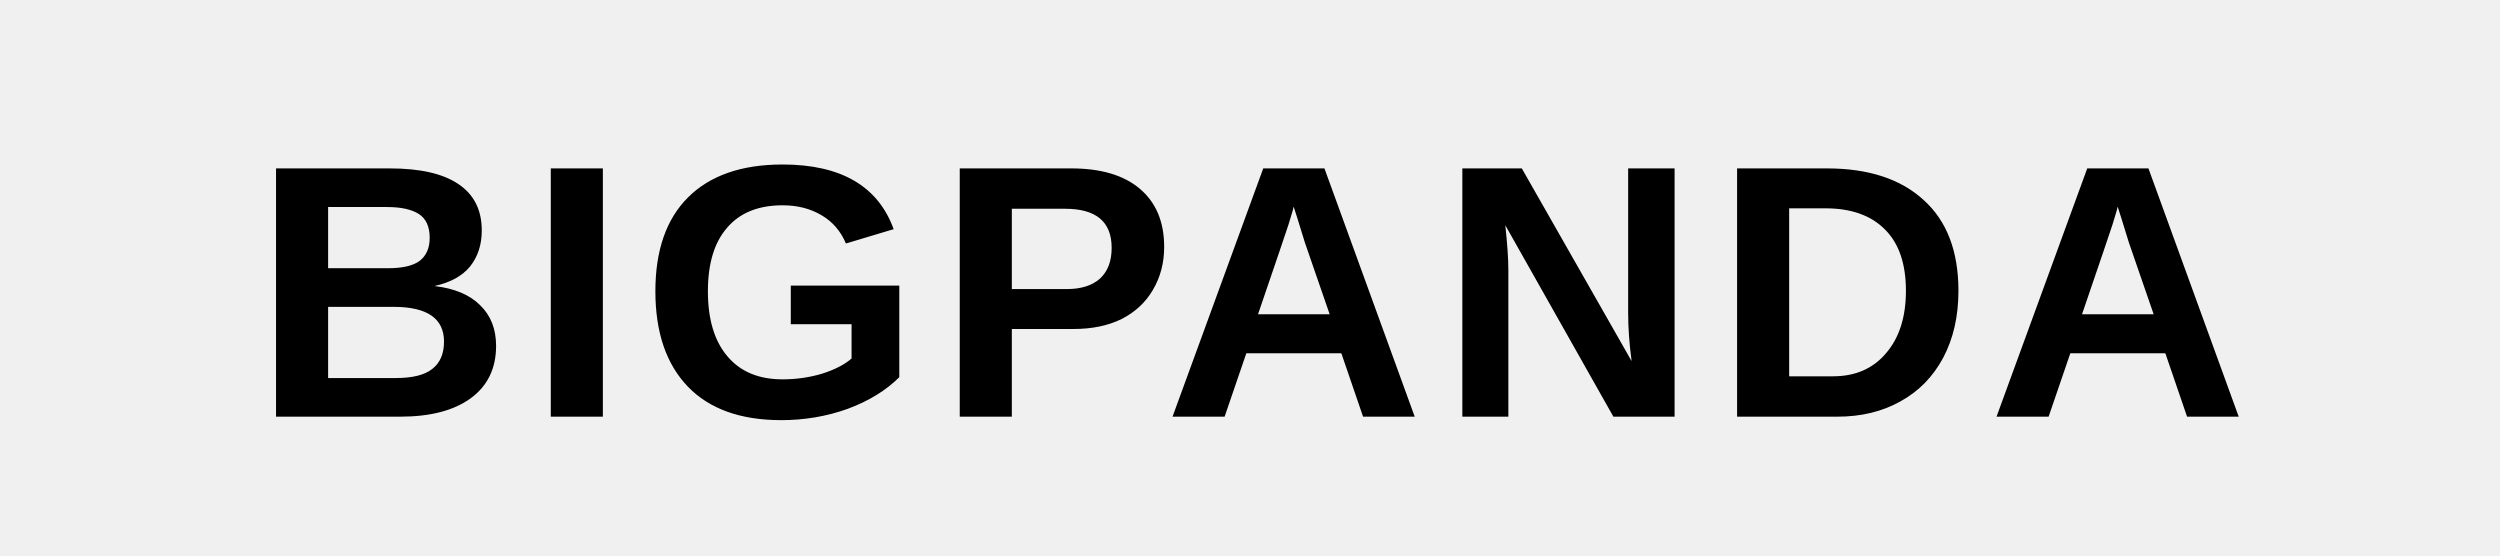
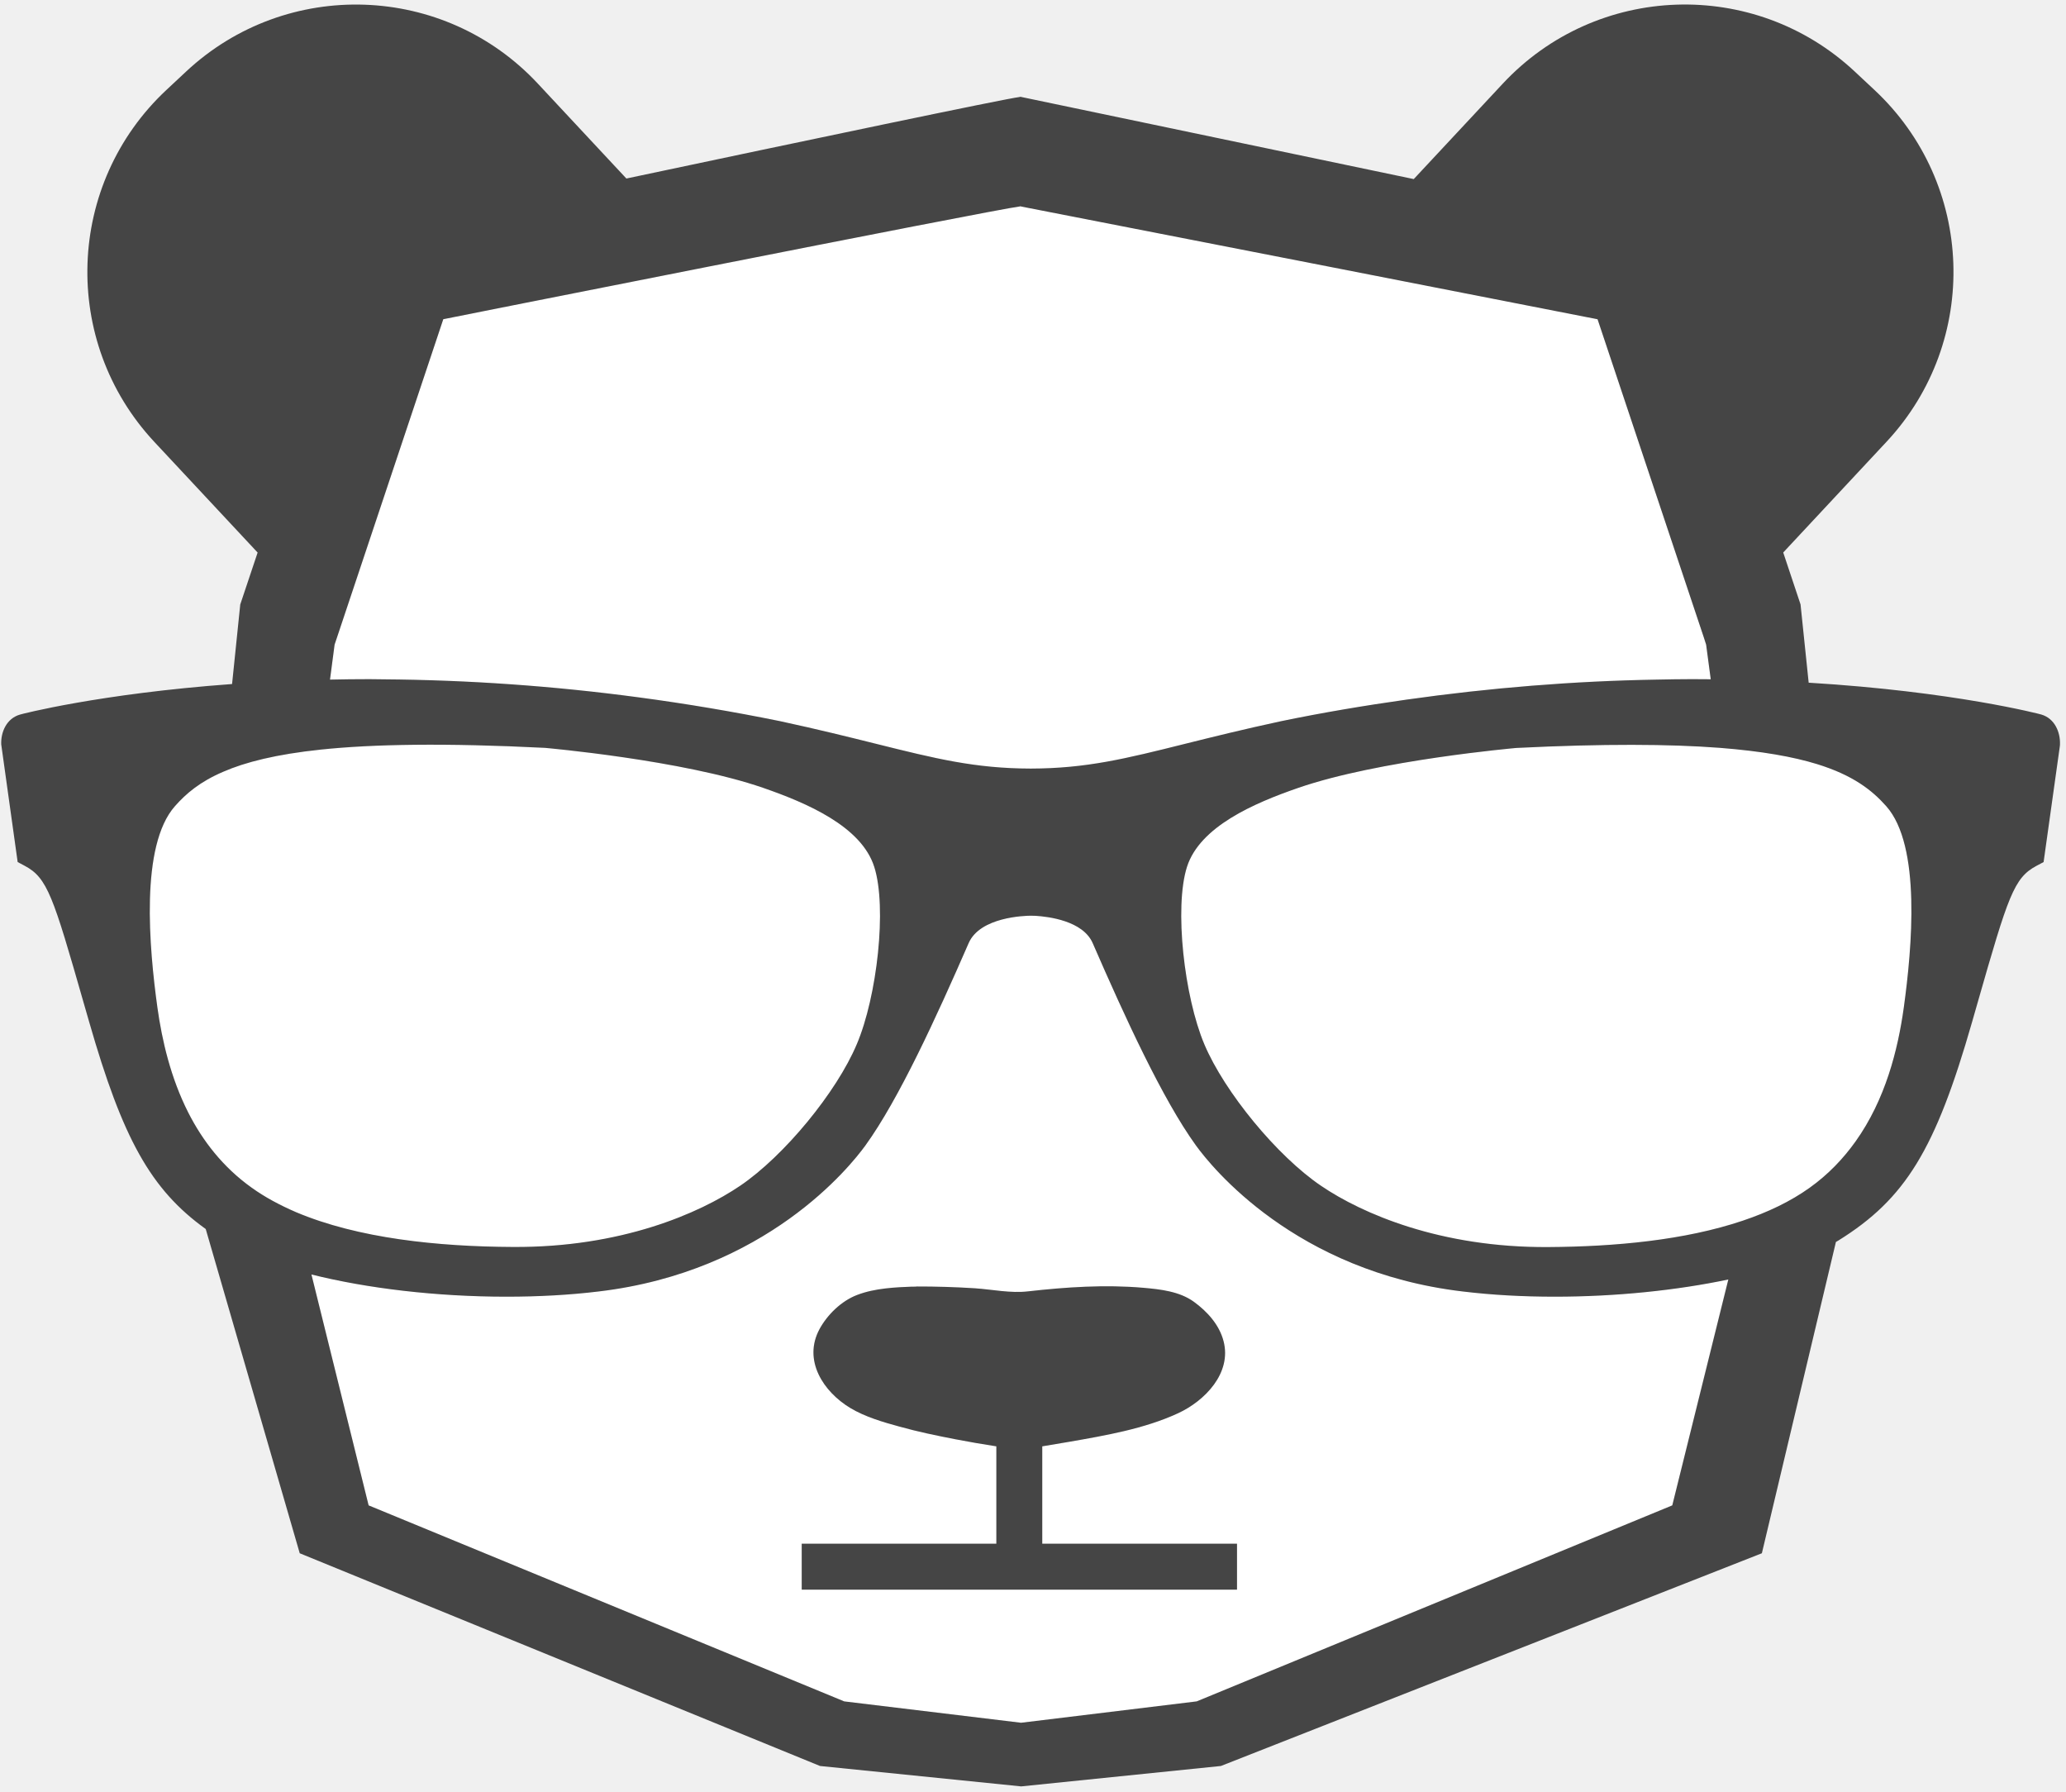
- <svg xmlns="http://www.w3.org/2000/svg" viewBox="0 0 90 20">
-   <text x="45" y="15" text-anchor="middle" font-family="'Helvetica Neue',Arial,sans-serif" font-weight="700" font-size="13" fill="#000" letter-spacing="0.5">BIGPANDA</text>
+ <svg xmlns="http://www.w3.org/2000/svg" width="2500" height="2168" viewBox="0 0 256 222" preserveAspectRatio="xMidYMid">
+   <path d="M181.243 159.987c-20.79-2.459-31.18-15.497-33.056-18.087-4.126-5.696-8.794-15.872-12.795-25.069-1.208-2.778-5.508-3.292-7.085-3.382l-.59-.014c-.736.007-6.28.146-7.696 3.396-4.008 9.19-8.662 19.359-12.795 25.069-1.875 2.59-12.273 15.635-33.056 18.087-3.619.438-7.446.646-11.412.646-8.676 0-17.254-1.014-24.173-2.75l7.085 28.603 58.93 24.284 21.915 2.646 21.762-2.646 58.93-24.284 6.933-27.985c-6.397 1.34-13.913 2.132-21.505 2.132-3.945 0-7.787-.208-11.392-.646zm-27.971 36.953H99.335v-5.696h24.117v-12.058a140.211 140.211 0 0 1-5.063-.875c-2.334-.445-4.654-.931-6.94-1.57-2.063-.563-4.23-1.195-6.084-2.3-3.355-2.02-5.89-5.917-3.835-9.758.98-1.82 2.723-3.508 4.668-4.251 2.202-.848 4.737-.959 7.078-1.042-1.326.048.896 0 .236-.007h-.118.118c2.438 0 4.856.062 7.3.222 2.175.146 4.404.632 6.565.382 4.71-.535 9.544-.854 14.28-.444 2.133.187 4.488.444 6.273 1.736 1.66 1.209 3.147 2.841 3.675 4.87 1.034 3.965-2.327 7.418-5.655 8.946-4.167 1.917-8.974 2.743-13.461 3.528-1.111.195-2.23.382-3.348.563v12.058h24.13v5.696zm71.856-102.294c-2.945-.903-6.814-1.598-12.03-2.008-6.224-.472-14.371-.52-25.2.014 0 0-17.053 1.493-27.048 4.953-5.425 1.882-12.184 4.779-13.774 9.794-1.59 5.015-.348 16.066 2.16 21.977 2.507 5.925 9.009 13.836 14.475 17.532 5.057 3.431 14.775 7.661 28.125 7.578 8.238-.049 16.92-.84 24.124-3.272 3.077-1.035 5.897-2.368 8.28-4.077 2.312-1.653 4.174-3.619 5.681-5.73 3.696-5.182 5.251-11.343 5.98-16.595 1.022-7.397 2.175-20.046-2.166-24.943-1.765-1.993-4.126-3.841-8.607-5.223zM91.716 146.915c5.46-3.696 11.96-11.614 14.454-17.532 2.515-5.918 3.765-16.962 2.168-21.978-1.591-5.015-8.343-7.918-13.774-9.793-9.989-3.46-27.048-4.953-27.048-4.953-12.364-.618-21.255-.458-27.757.215-5.522.584-9.342 1.55-12.1 2.751-2.848 1.222-4.591 2.695-5.973 4.258-4.335 4.897-3.196 17.539-2.175 24.943.57 4.084 1.64 8.717 3.82 13.01 1.772 3.487 4.287 6.766 7.864 9.315 1.632 1.174 3.494 2.167 5.473 3.021 7.683 3.258 17.58 4.272 26.923 4.328 13.337.07 23.061-4.154 28.125-7.585zM47.504 84.15c10.502.083 21.074.82 31.618 2.23 5.87.785 11.718 1.764 17.532 2.952 4.738 1.02 8.53 1.966 11.878 2.8 7.405 1.854 12.295 3.062 19.199 3.076 6.883-.014 11.76-1.236 19.157-3.077 3.348-.833 7.14-1.778 11.85-2.792 5.168-1.063 10.35-1.931 15.552-2.674 10.343-1.466 20.72-2.307 31.042-2.48 1.431-.028 2.876-.056 4.314-.056.785 0 1.57.007 2.34.014l-.569-4.286-.278-.868-13.177-39.446-32.952-6.453-38.48-7.516v-.014h-.029s-.013 0-.048.007c-.035-.007-.056-.007-.056-.007h-.027v.021c-1.445.16-20.491 3.89-38.558 7.453-16.865 3.32-32.876 6.516-32.876 6.516L41.76 78.996l-.292.868-.563 4.328a222 222 0 0 1 4.87-.056c.576-.007 1.153.014 1.729.014z" fill="#FFF" />
+   <path d="M252.92 88.512c-.132-.041-10.774-2.848-28.806-3.938l-1.007-9.697-2.146-6.432 12.801-13.718c11.628-12.462 10.947-31.98-1.514-43.6l-2.438-2.279c-12.454-11.62-31.98-10.94-43.6 1.514l-11.03 11.822-48.65-10.176v-.013h-.035s-.021 0-.056.006c-.042-.006-.063-.006-.063-.006h-.027v.02c-1.785.202-26.895 5.48-48.734 10.1l-10.96-11.746C55.046-2.092 35.521-2.766 23.067 8.855l-2.438 2.278c-12.454 11.628-13.135 31.14-1.514 43.6l12.808 13.719-2.153 6.432-1.014 9.857c-16.483 1.201-26.152 3.737-26.263 3.778C.792 89 .09 90.721.153 92.221l2.035 14.573.875.466c2.8 1.486 3.515 3.73 7.314 17.01l.674 2.341c4.14 14.413 7.6 20.734 14.441 25.645l11.649 40.17 64.466 26.352 24.93 2.529 24.748-2.529 67.03-26.353 9.175-38.564c.104-.063.215-.125.32-.188 8.3-5.168 12.016-11.239 16.552-27.062l.68-2.375c3.793-13.253 4.502-15.49 7.308-16.976l.875-.466 2.015-14.378.014-.188c.055-1.507-.64-3.23-2.334-3.716zM41.46 79.857l.292-.868 13.176-39.446s16.018-3.196 32.876-6.516c18.067-3.57 37.113-7.293 38.558-7.453v-.014h.027s.021 0 .056.007c.035-.007.049-.007.049-.007h.027v.021l38.481 7.516 32.953 6.453 13.176 39.446.278.868.57 4.286c-.771-.007-1.556-.014-2.341-.014-1.438 0-2.883.028-4.314.056-10.315.173-20.692 1.014-31.042 2.48-5.202.736-10.384 1.604-15.552 2.674-4.71 1.014-8.502 1.959-11.85 2.792-7.39 1.848-12.273 3.063-19.157 3.077-6.904-.014-11.787-1.23-19.199-3.077-3.348-.833-7.14-1.778-11.878-2.8a260.74 260.74 0 0 0-17.531-2.951 252.542 252.542 0 0 0-31.619-2.23c-.576 0-1.153-.02-1.736-.02-1.66 0-3.293.02-4.87.055l.57-4.335zm-4.8 70.301c-1.98-.854-3.84-1.847-5.473-3.021-3.577-2.55-6.092-5.828-7.863-9.315-2.174-4.292-3.25-8.925-3.82-13.01-1.022-7.397-2.168-20.046 2.174-24.943 1.382-1.57 3.125-3.042 5.973-4.258 2.758-1.202 6.578-2.167 12.1-2.75 6.509-.681 15.393-.834 27.757-.216 0 0 17.052 1.494 27.048 4.953 5.431 1.882 12.19 4.779 13.774 9.794 1.597 5.015.354 16.066-2.168 21.977-2.493 5.925-8.995 13.836-14.454 17.532-5.064 3.431-14.788 7.661-28.132 7.578-9.328-.042-19.226-1.063-26.916-4.32zm170.554 36.335l-58.93 24.284-21.763 2.646-21.914-2.646-58.93-24.284-7.086-28.604c6.919 1.73 15.497 2.751 24.173 2.751 3.959 0 7.793-.208 11.412-.646 20.782-2.459 31.18-15.497 33.056-18.087 4.133-5.71 8.787-15.88 12.795-25.069 1.417-3.25 6.96-3.39 7.696-3.396l.59.014c1.577.097 5.877.604 7.085 3.382 4.001 9.197 8.67 19.373 12.795 25.069 1.875 2.59 12.267 15.635 33.056 18.087 3.612.438 7.446.646 11.406.646 7.592 0 15.107-.785 21.505-2.132l-6.946 27.985zm28.687-61.674c-.73 5.251-2.285 11.413-5.98 16.594-1.515 2.119-3.37 4.078-5.683 5.73-2.389 1.71-5.202 3.043-8.28 4.078-7.202 2.431-15.885 3.223-24.123 3.272-13.35.083-23.068-4.147-28.125-7.578-5.466-3.696-11.968-11.614-14.475-17.532-2.5-5.918-3.75-16.962-2.16-21.978 1.59-5.015 8.349-7.918 13.774-9.793 9.988-3.46 27.048-4.953 27.048-4.953 10.829-.535 18.97-.486 25.2-.014 5.216.41 9.092 1.105 12.03 2.008 4.48 1.382 6.835 3.23 8.607 5.23 4.334 4.89 3.188 17.532 2.167 24.936zm-106.754 54.36c1.118-.18 2.237-.368 3.348-.563 4.487-.784 9.294-1.604 13.461-3.528 3.328-1.528 6.696-4.98 5.654-8.947-.527-2.028-2.014-3.66-3.674-4.869-1.785-1.292-4.147-1.549-6.272-1.736-4.737-.41-9.572-.09-14.281.444-2.168.25-4.39-.23-6.564-.382a111.53 111.53 0 0 0-7.3-.222c.66.007-1.57.055-.237.007-2.34.09-4.869.194-7.078 1.042-1.945.743-3.688 2.438-4.668 4.25-2.056 3.849.473 7.739 3.835 9.76 1.854 1.104 4.021 1.736 6.084 2.299 2.286.64 4.606 1.118 6.94 1.57 1.68.326 3.361.611 5.063.875v12.065H99.342v5.69h53.937v-5.69h-24.131V179.18z" fill="#454545" />
</svg>
